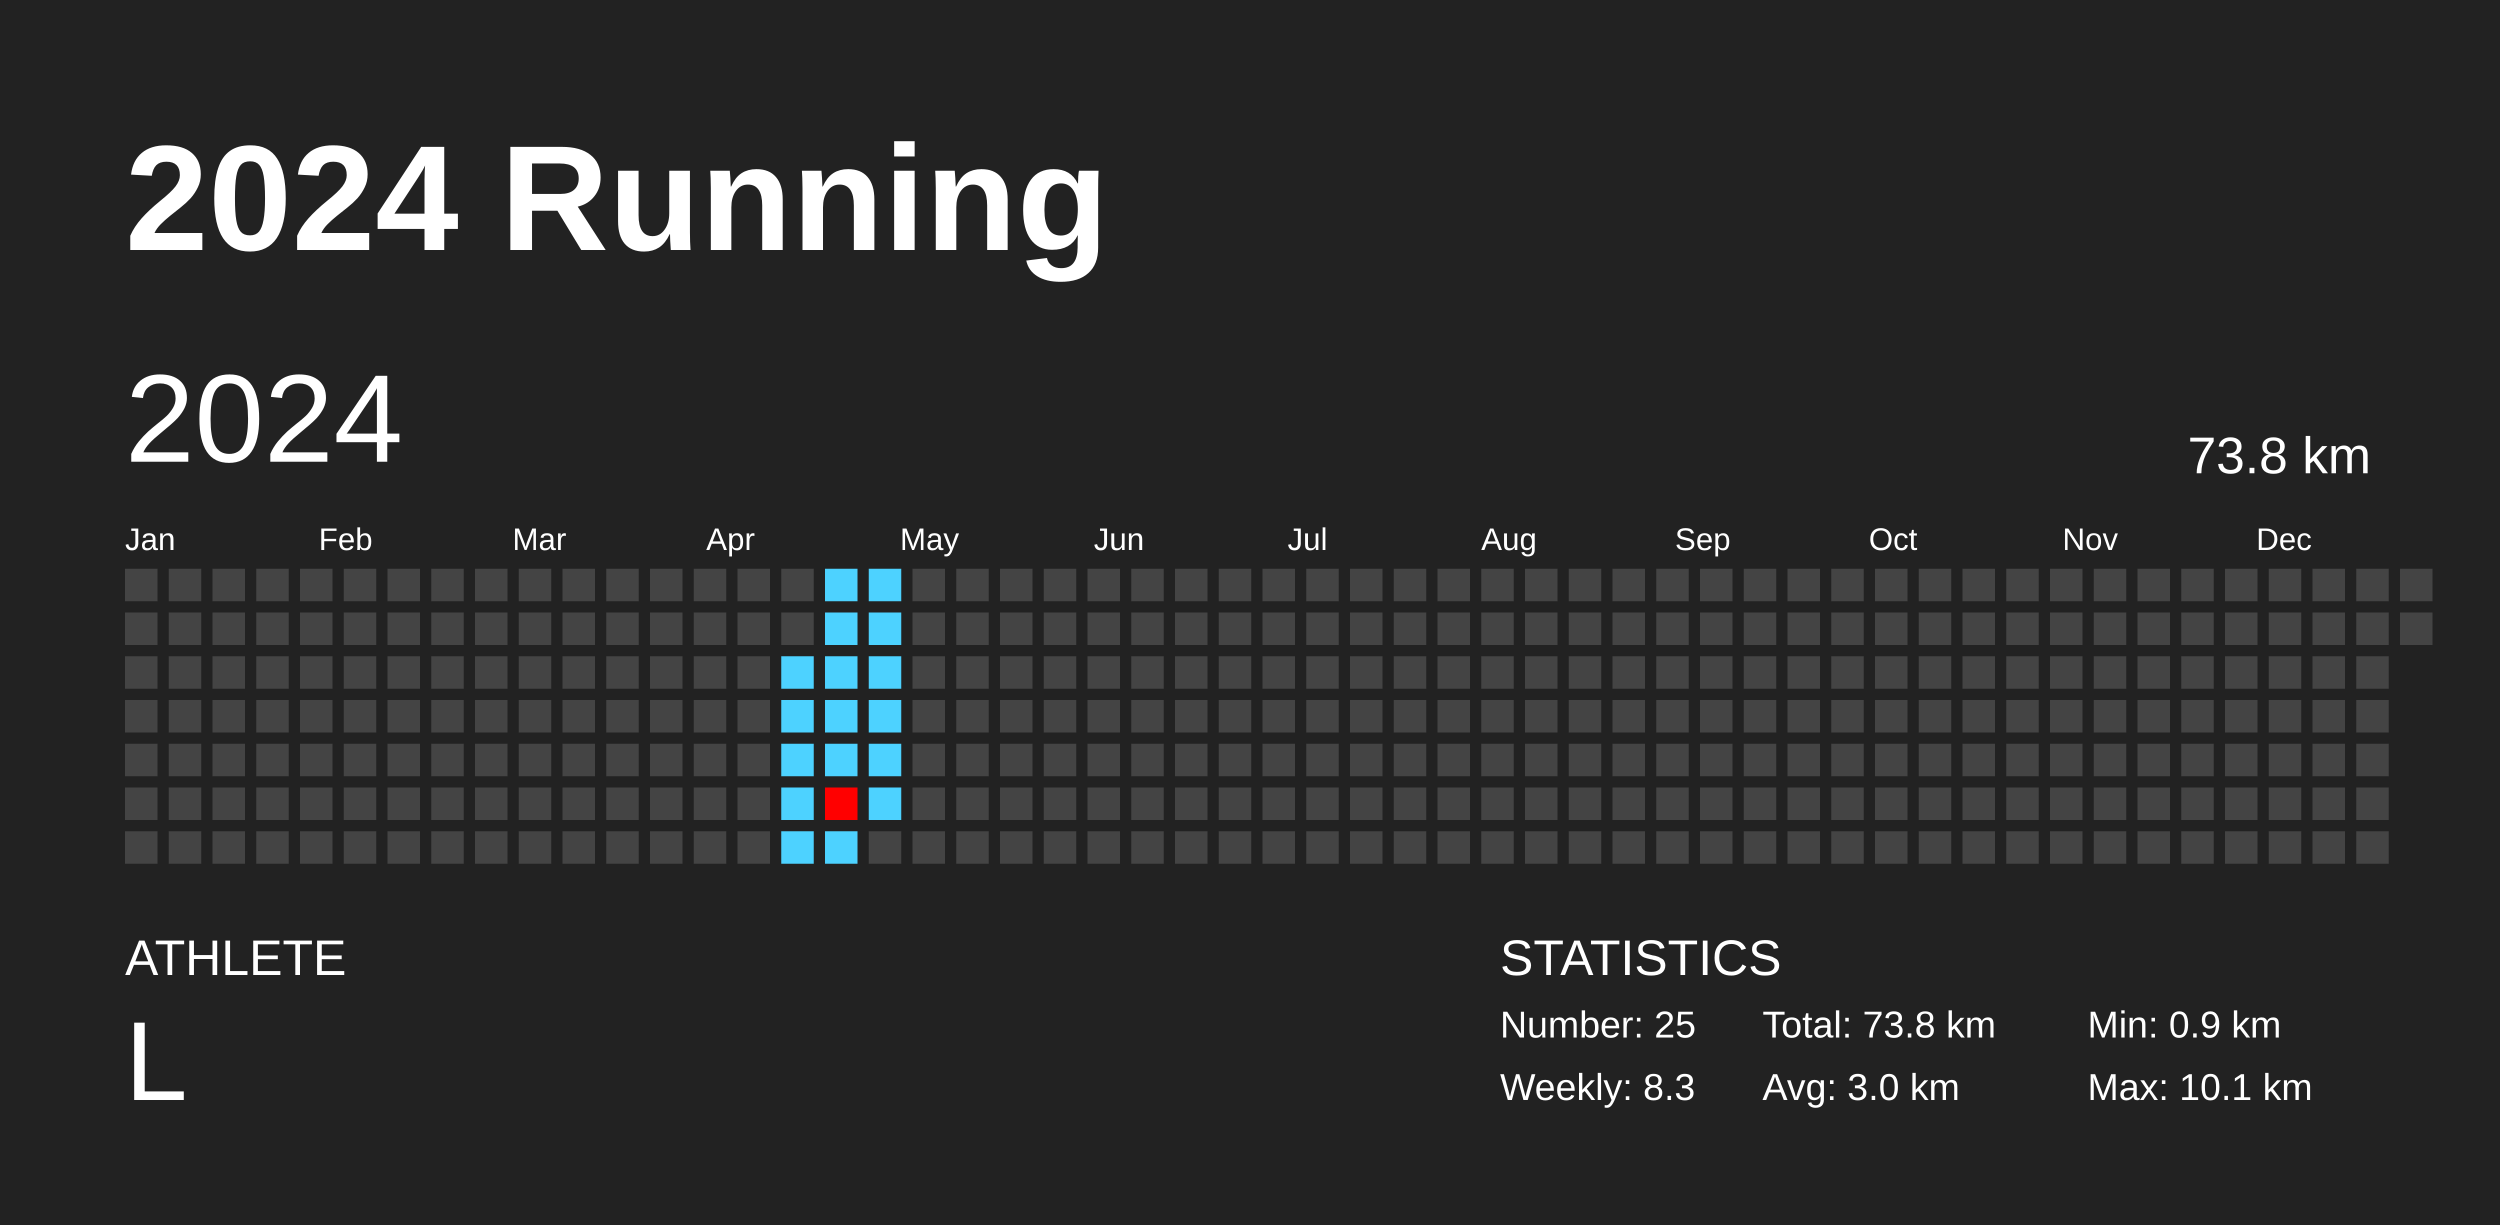
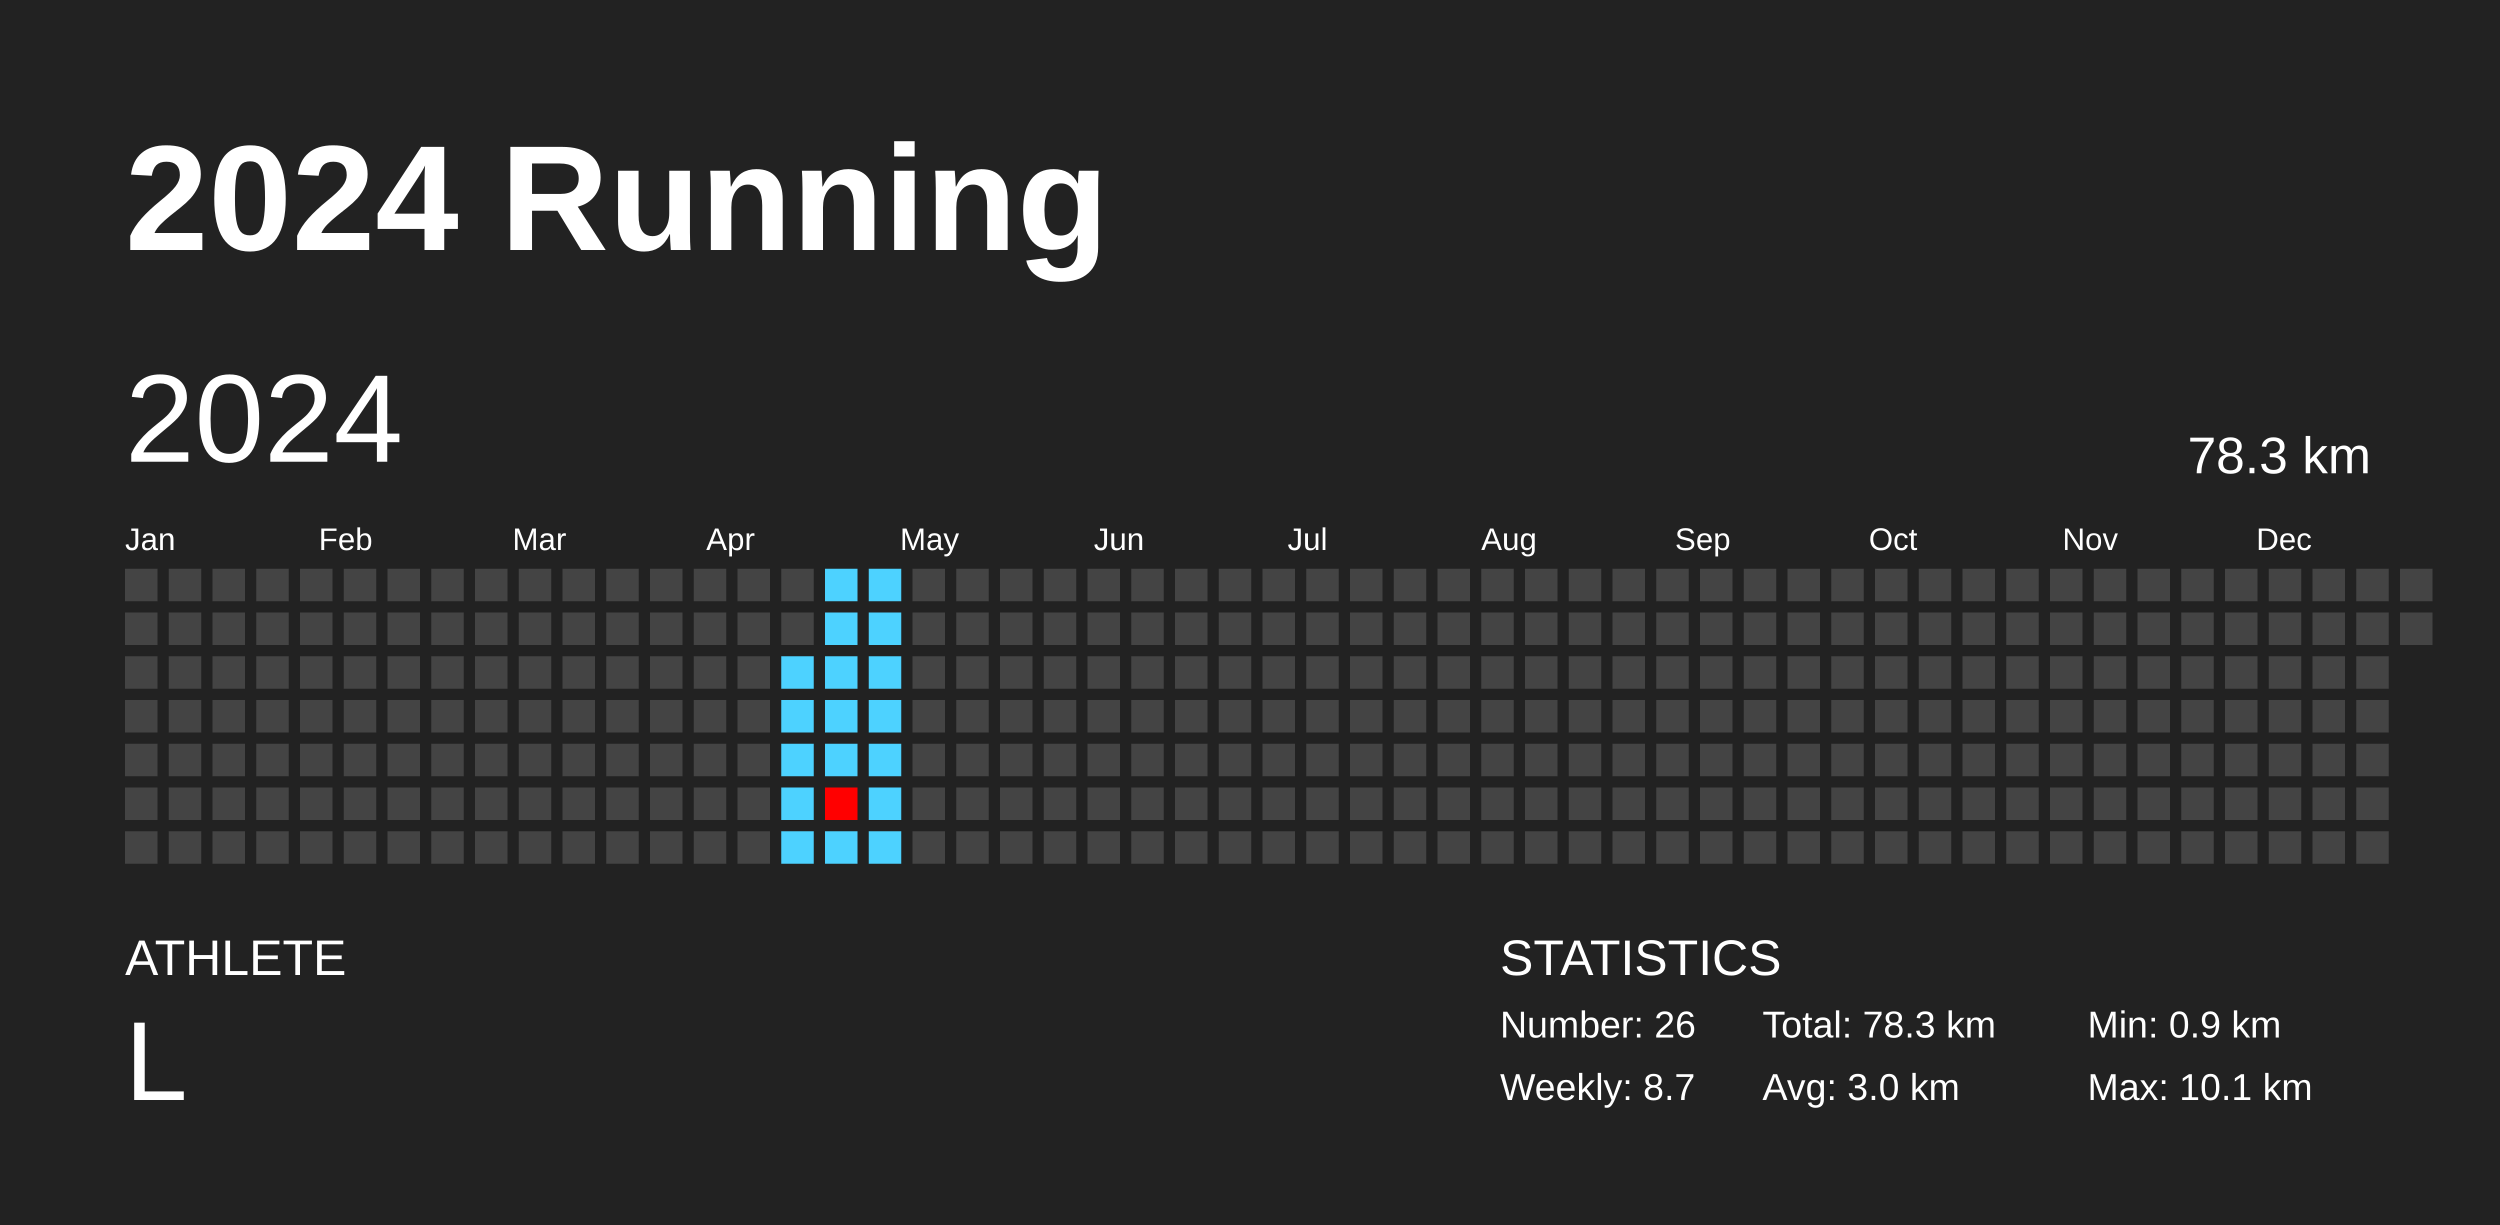
<svg xmlns="http://www.w3.org/2000/svg" baseProfile="full" height="98mm" version="1.1" viewBox="0,0,200,98" width="200mm">
  <defs />
  <rect fill="#222222" height="98" width="200" x="0" y="0" />
  <text fill="#FFFFFF" style="font-size:12px; font-family:Arial; font-weight:bold;" x="10" y="20">2024 Running</text>
  <text fill="#FFFFFF" style="font-size:4px; font-family:Arial" x="10" y="78">ATHLETE</text>
  <text fill="#FFFFFF" style="font-size:9px; font-family:Arial" x="10" y="88">L</text>
  <text fill="#FFFFFF" style="font-size:4px; font-family:Arial" x="120" y="78">STATISTICS</text>
-   <text fill="#FFFFFF" style="font-size:3px; font-family:Arial" x="120" y="83">Number: 25</text>
-   <text fill="#FFFFFF" style="font-size:3px; font-family:Arial" x="120" y="88">Weekly: 8.3</text>
-   <text fill="#FFFFFF" style="font-size:3px; font-family:Arial" x="141" y="83">Total: 73.8 km</text>
+   <text fill="#FFFFFF" style="font-size:3px; font-family:Arial" x="120" y="83">Number: 26</text>
+   <text fill="#FFFFFF" style="font-size:3px; font-family:Arial" x="120" y="88">Weekly: 8.7</text>
+   <text fill="#FFFFFF" style="font-size:3px; font-family:Arial" x="141" y="83">Total: 78.3 km</text>
  <text fill="#FFFFFF" style="font-size:3px; font-family:Arial" x="141" y="88">Avg: 3.0 km</text>
  <text fill="#FFFFFF" style="font-size:3px; font-family:Arial" x="167" y="83">Min: 0.9 km</text>
  <text fill="#FFFFFF" style="font-size:3px; font-family:Arial" x="167" y="88">Max: 10.1 km</text>
  <text dominant-baseline="hanging" fill="#FFFFFF" style="font-size:10.0px; font-family:Arial;" x="10" y="30">2024</text>
-   <text dominant-baseline="hanging" fill="#FFFFFF" style="font-size:4.125px; font-family:Arial;" x="175" y="35">73.8 km</text>
+   <text dominant-baseline="hanging" fill="#FFFFFF" style="font-size:4.125px; font-family:Arial;" x="175" y="35">78.3 km</text>
  <text fill="#FFFFFF" style="font-size:2.5px; font-family:Arial" x="10.0" y="44">Jan</text>
  <text fill="#FFFFFF" style="font-size:2.5px; font-family:Arial" x="25.5" y="44">Feb</text>
  <text fill="#FFFFFF" style="font-size:2.5px; font-family:Arial" x="41.0" y="44">Mar</text>
  <text fill="#FFFFFF" style="font-size:2.5px; font-family:Arial" x="56.5" y="44">Apr</text>
  <text fill="#FFFFFF" style="font-size:2.5px; font-family:Arial" x="72.0" y="44">May</text>
  <text fill="#FFFFFF" style="font-size:2.5px; font-family:Arial" x="87.5" y="44">Jun</text>
  <text fill="#FFFFFF" style="font-size:2.5px; font-family:Arial" x="103.0" y="44">Jul</text>
  <text fill="#FFFFFF" style="font-size:2.5px; font-family:Arial" x="118.5" y="44">Aug</text>
  <text fill="#FFFFFF" style="font-size:2.5px; font-family:Arial" x="134.0" y="44">Sep</text>
  <text fill="#FFFFFF" style="font-size:2.5px; font-family:Arial" x="149.5" y="44">Oct</text>
  <text fill="#FFFFFF" style="font-size:2.5px; font-family:Arial" x="165.0" y="44">Nov</text>
  <text fill="#FFFFFF" style="font-size:2.5px; font-family:Arial" x="180.5" y="44">Dec</text>
  <rect fill="#444444" height="2.6" width="2.6" x="10.0" y="45.5" />
  <rect fill="#444444" height="2.6" width="2.6" x="10.0" y="49.0" />
  <rect fill="#444444" height="2.6" width="2.6" x="10.0" y="52.5" />
  <rect fill="#444444" height="2.6" width="2.6" x="10.0" y="56.0" />
  <rect fill="#444444" height="2.6" width="2.6" x="10.0" y="59.5" />
  <rect fill="#444444" height="2.6" width="2.6" x="10.0" y="63.0" />
  <rect fill="#444444" height="2.6" width="2.6" x="10.0" y="66.5" />
  <rect fill="#444444" height="2.6" width="2.6" x="13.5" y="45.5" />
  <rect fill="#444444" height="2.6" width="2.6" x="13.5" y="49.0" />
  <rect fill="#444444" height="2.6" width="2.6" x="13.5" y="52.5" />
  <rect fill="#444444" height="2.6" width="2.6" x="13.5" y="56.0" />
  <rect fill="#444444" height="2.6" width="2.6" x="13.5" y="59.5" />
  <rect fill="#444444" height="2.6" width="2.6" x="13.5" y="63.0" />
  <rect fill="#444444" height="2.6" width="2.6" x="13.5" y="66.5" />
  <rect fill="#444444" height="2.6" width="2.6" x="17.0" y="45.5" />
  <rect fill="#444444" height="2.6" width="2.6" x="17.0" y="49.0" />
  <rect fill="#444444" height="2.6" width="2.6" x="17.0" y="52.5" />
  <rect fill="#444444" height="2.6" width="2.6" x="17.0" y="56.0" />
  <rect fill="#444444" height="2.6" width="2.6" x="17.0" y="59.5" />
  <rect fill="#444444" height="2.6" width="2.6" x="17.0" y="63.0" />
  <rect fill="#444444" height="2.6" width="2.6" x="17.0" y="66.5" />
  <rect fill="#444444" height="2.6" width="2.6" x="20.5" y="45.5" />
  <rect fill="#444444" height="2.6" width="2.6" x="20.5" y="49.0" />
  <rect fill="#444444" height="2.6" width="2.6" x="20.5" y="52.5" />
  <rect fill="#444444" height="2.6" width="2.6" x="20.5" y="56.0" />
  <rect fill="#444444" height="2.6" width="2.6" x="20.5" y="59.5" />
  <rect fill="#444444" height="2.6" width="2.6" x="20.5" y="63.0" />
  <rect fill="#444444" height="2.6" width="2.6" x="20.5" y="66.5" />
  <rect fill="#444444" height="2.6" width="2.6" x="24.0" y="45.5" />
  <rect fill="#444444" height="2.6" width="2.6" x="24.0" y="49.0" />
  <rect fill="#444444" height="2.6" width="2.6" x="24.0" y="52.5" />
  <rect fill="#444444" height="2.6" width="2.6" x="24.0" y="56.0" />
  <rect fill="#444444" height="2.6" width="2.6" x="24.0" y="59.5" />
  <rect fill="#444444" height="2.6" width="2.6" x="24.0" y="63.0" />
  <rect fill="#444444" height="2.6" width="2.6" x="24.0" y="66.5" />
  <rect fill="#444444" height="2.6" width="2.6" x="27.5" y="45.5" />
  <rect fill="#444444" height="2.6" width="2.6" x="27.5" y="49.0" />
  <rect fill="#444444" height="2.6" width="2.6" x="27.5" y="52.5" />
  <rect fill="#444444" height="2.6" width="2.6" x="27.5" y="56.0" />
  <rect fill="#444444" height="2.6" width="2.6" x="27.5" y="59.5" />
  <rect fill="#444444" height="2.6" width="2.6" x="27.5" y="63.0" />
  <rect fill="#444444" height="2.6" width="2.6" x="27.5" y="66.5" />
  <rect fill="#444444" height="2.6" width="2.6" x="31.0" y="45.5" />
  <rect fill="#444444" height="2.6" width="2.6" x="31.0" y="49.0" />
  <rect fill="#444444" height="2.6" width="2.6" x="31.0" y="52.5" />
  <rect fill="#444444" height="2.6" width="2.6" x="31.0" y="56.0" />
  <rect fill="#444444" height="2.6" width="2.6" x="31.0" y="59.5" />
  <rect fill="#444444" height="2.6" width="2.6" x="31.0" y="63.0" />
  <rect fill="#444444" height="2.6" width="2.6" x="31.0" y="66.5" />
  <rect fill="#444444" height="2.6" width="2.6" x="34.5" y="45.5" />
  <rect fill="#444444" height="2.6" width="2.6" x="34.5" y="49.0" />
  <rect fill="#444444" height="2.6" width="2.6" x="34.5" y="52.5" />
  <rect fill="#444444" height="2.6" width="2.6" x="34.5" y="56.0" />
  <rect fill="#444444" height="2.6" width="2.6" x="34.5" y="59.5" />
  <rect fill="#444444" height="2.6" width="2.6" x="34.5" y="63.0" />
  <rect fill="#444444" height="2.6" width="2.6" x="34.5" y="66.5" />
  <rect fill="#444444" height="2.6" width="2.6" x="38.0" y="45.5" />
  <rect fill="#444444" height="2.6" width="2.6" x="38.0" y="49.0" />
  <rect fill="#444444" height="2.6" width="2.6" x="38.0" y="52.5" />
  <rect fill="#444444" height="2.6" width="2.6" x="38.0" y="56.0" />
  <rect fill="#444444" height="2.6" width="2.6" x="38.0" y="59.5" />
  <rect fill="#444444" height="2.6" width="2.6" x="38.0" y="63.0" />
  <rect fill="#444444" height="2.6" width="2.6" x="38.0" y="66.5" />
  <rect fill="#444444" height="2.6" width="2.6" x="41.5" y="45.5" />
  <rect fill="#444444" height="2.6" width="2.6" x="41.5" y="49.0" />
  <rect fill="#444444" height="2.6" width="2.6" x="41.5" y="52.5" />
  <rect fill="#444444" height="2.6" width="2.6" x="41.5" y="56.0" />
  <rect fill="#444444" height="2.6" width="2.6" x="41.5" y="59.5" />
  <rect fill="#444444" height="2.6" width="2.6" x="41.5" y="63.0" />
  <rect fill="#444444" height="2.6" width="2.6" x="41.5" y="66.5" />
  <rect fill="#444444" height="2.6" width="2.6" x="45.0" y="45.5" />
  <rect fill="#444444" height="2.6" width="2.6" x="45.0" y="49.0" />
  <rect fill="#444444" height="2.6" width="2.6" x="45.0" y="52.5" />
  <rect fill="#444444" height="2.6" width="2.6" x="45.0" y="56.0" />
  <rect fill="#444444" height="2.6" width="2.6" x="45.0" y="59.5" />
  <rect fill="#444444" height="2.6" width="2.6" x="45.0" y="63.0" />
  <rect fill="#444444" height="2.6" width="2.6" x="45.0" y="66.5" />
  <rect fill="#444444" height="2.6" width="2.6" x="48.5" y="45.5" />
  <rect fill="#444444" height="2.6" width="2.6" x="48.5" y="49.0" />
  <rect fill="#444444" height="2.6" width="2.6" x="48.5" y="52.5" />
  <rect fill="#444444" height="2.6" width="2.6" x="48.5" y="56.0" />
  <rect fill="#444444" height="2.6" width="2.6" x="48.5" y="59.5" />
  <rect fill="#444444" height="2.6" width="2.6" x="48.5" y="63.0" />
  <rect fill="#444444" height="2.6" width="2.6" x="48.5" y="66.5" />
  <rect fill="#444444" height="2.6" width="2.6" x="52.0" y="45.5" />
  <rect fill="#444444" height="2.6" width="2.6" x="52.0" y="49.0" />
  <rect fill="#444444" height="2.6" width="2.6" x="52.0" y="52.5" />
  <rect fill="#444444" height="2.6" width="2.6" x="52.0" y="56.0" />
  <rect fill="#444444" height="2.6" width="2.6" x="52.0" y="59.5" />
  <rect fill="#444444" height="2.6" width="2.6" x="52.0" y="63.0" />
  <rect fill="#444444" height="2.6" width="2.6" x="52.0" y="66.5" />
  <rect fill="#444444" height="2.6" width="2.6" x="55.5" y="45.5" />
  <rect fill="#444444" height="2.6" width="2.6" x="55.5" y="49.0" />
  <rect fill="#444444" height="2.6" width="2.6" x="55.5" y="52.5" />
  <rect fill="#444444" height="2.6" width="2.6" x="55.5" y="56.0" />
  <rect fill="#444444" height="2.6" width="2.6" x="55.5" y="59.5" />
  <rect fill="#444444" height="2.6" width="2.6" x="55.5" y="63.0" />
  <rect fill="#444444" height="2.6" width="2.6" x="55.5" y="66.5" />
  <rect fill="#444444" height="2.6" width="2.6" x="59.0" y="45.5" />
  <rect fill="#444444" height="2.6" width="2.6" x="59.0" y="49.0" />
  <rect fill="#444444" height="2.6" width="2.6" x="59.0" y="52.5" />
  <rect fill="#444444" height="2.6" width="2.6" x="59.0" y="56.0" />
  <rect fill="#444444" height="2.6" width="2.6" x="59.0" y="59.5" />
  <rect fill="#444444" height="2.6" width="2.6" x="59.0" y="63.0" />
  <rect fill="#444444" height="2.6" width="2.6" x="59.0" y="66.5" />
  <rect fill="#444444" height="2.6" width="2.6" x="62.5" y="45.5" />
  <rect fill="#444444" height="2.6" width="2.6" x="62.5" y="49.0" />
  <rect fill="#4dd2ff" height="2.6" width="2.6" x="62.5" y="52.5" />
  <rect fill="#4dd2ff" height="2.6" width="2.6" x="62.5" y="56.0" />
  <rect fill="#4dd2ff" height="2.6" width="2.6" x="62.5" y="59.5" />
  <rect fill="#4dd2ff" height="2.6" width="2.6" x="62.5" y="63.0" />
  <rect fill="#4dd2ff" height="2.6" width="2.6" x="62.5" y="66.5" />
  <rect fill="#4dd2ff" height="2.6" width="2.6" x="66.0" y="45.5" />
  <rect fill="#4dd2ff" height="2.6" width="2.6" x="66.0" y="49.0" />
  <rect fill="#4dd2ff" height="2.6" width="2.6" x="66.0" y="52.5" />
  <rect fill="#4dd2ff" height="2.6" width="2.6" x="66.0" y="56.0" />
  <rect fill="#4dd2ff" height="2.6" width="2.6" x="66.0" y="59.5" />
  <rect fill="#ff0000" height="2.6" width="2.6" x="66.0" y="63.0" />
  <rect fill="#4dd2ff" height="2.6" width="2.6" x="66.0" y="66.5" />
  <rect fill="#4dd2ff" height="2.6" width="2.6" x="69.5" y="45.5" />
  <rect fill="#4dd2ff" height="2.6" width="2.6" x="69.5" y="49.0" />
  <rect fill="#4dd2ff" height="2.6" width="2.6" x="69.5" y="52.5" />
  <rect fill="#4dd2ff" height="2.6" width="2.6" x="69.5" y="56.0" />
  <rect fill="#4dd2ff" height="2.6" width="2.6" x="69.5" y="59.5" />
  <rect fill="#4dd2ff" height="2.6" width="2.6" x="69.5" y="63.0" />
-   <rect fill="#444444" height="2.6" width="2.6" x="69.5" y="66.5" />
+   <rect fill="#4dd2ff" height="2.6" width="2.6" x="69.5" y="66.5" />
  <rect fill="#444444" height="2.6" width="2.6" x="73.0" y="45.5" />
  <rect fill="#444444" height="2.6" width="2.6" x="73.0" y="49.0" />
  <rect fill="#444444" height="2.6" width="2.6" x="73.0" y="52.5" />
  <rect fill="#444444" height="2.6" width="2.6" x="73.0" y="56.0" />
  <rect fill="#444444" height="2.6" width="2.6" x="73.0" y="59.5" />
  <rect fill="#444444" height="2.6" width="2.6" x="73.0" y="63.0" />
  <rect fill="#444444" height="2.6" width="2.6" x="73.0" y="66.5" />
  <rect fill="#444444" height="2.6" width="2.6" x="76.5" y="45.5" />
  <rect fill="#444444" height="2.6" width="2.6" x="76.5" y="49.0" />
  <rect fill="#444444" height="2.6" width="2.6" x="76.5" y="52.5" />
  <rect fill="#444444" height="2.6" width="2.6" x="76.5" y="56.0" />
  <rect fill="#444444" height="2.6" width="2.6" x="76.5" y="59.5" />
  <rect fill="#444444" height="2.6" width="2.6" x="76.5" y="63.0" />
  <rect fill="#444444" height="2.6" width="2.6" x="76.5" y="66.5" />
  <rect fill="#444444" height="2.6" width="2.6" x="80.0" y="45.5" />
  <rect fill="#444444" height="2.6" width="2.6" x="80.0" y="49.0" />
  <rect fill="#444444" height="2.6" width="2.6" x="80.0" y="52.5" />
  <rect fill="#444444" height="2.6" width="2.6" x="80.0" y="56.0" />
  <rect fill="#444444" height="2.6" width="2.6" x="80.0" y="59.5" />
  <rect fill="#444444" height="2.6" width="2.6" x="80.0" y="63.0" />
  <rect fill="#444444" height="2.6" width="2.6" x="80.0" y="66.5" />
  <rect fill="#444444" height="2.6" width="2.6" x="83.5" y="45.5" />
  <rect fill="#444444" height="2.6" width="2.6" x="83.5" y="49.0" />
  <rect fill="#444444" height="2.6" width="2.6" x="83.5" y="52.5" />
  <rect fill="#444444" height="2.6" width="2.6" x="83.5" y="56.0" />
  <rect fill="#444444" height="2.6" width="2.6" x="83.5" y="59.5" />
  <rect fill="#444444" height="2.6" width="2.6" x="83.5" y="63.0" />
  <rect fill="#444444" height="2.6" width="2.6" x="83.5" y="66.5" />
  <rect fill="#444444" height="2.6" width="2.6" x="87.0" y="45.5" />
  <rect fill="#444444" height="2.6" width="2.6" x="87.0" y="49.0" />
  <rect fill="#444444" height="2.6" width="2.6" x="87.0" y="52.5" />
  <rect fill="#444444" height="2.6" width="2.6" x="87.0" y="56.0" />
  <rect fill="#444444" height="2.6" width="2.6" x="87.0" y="59.5" />
  <rect fill="#444444" height="2.6" width="2.6" x="87.0" y="63.0" />
  <rect fill="#444444" height="2.6" width="2.6" x="87.0" y="66.5" />
  <rect fill="#444444" height="2.6" width="2.6" x="90.5" y="45.5" />
  <rect fill="#444444" height="2.6" width="2.6" x="90.5" y="49.0" />
  <rect fill="#444444" height="2.6" width="2.6" x="90.5" y="52.5" />
  <rect fill="#444444" height="2.6" width="2.6" x="90.5" y="56.0" />
  <rect fill="#444444" height="2.6" width="2.6" x="90.5" y="59.5" />
  <rect fill="#444444" height="2.6" width="2.6" x="90.5" y="63.0" />
  <rect fill="#444444" height="2.6" width="2.6" x="90.5" y="66.5" />
  <rect fill="#444444" height="2.6" width="2.6" x="94.0" y="45.5" />
  <rect fill="#444444" height="2.6" width="2.6" x="94.0" y="49.0" />
  <rect fill="#444444" height="2.6" width="2.6" x="94.0" y="52.5" />
  <rect fill="#444444" height="2.6" width="2.6" x="94.0" y="56.0" />
  <rect fill="#444444" height="2.6" width="2.6" x="94.0" y="59.5" />
  <rect fill="#444444" height="2.6" width="2.6" x="94.0" y="63.0" />
  <rect fill="#444444" height="2.6" width="2.6" x="94.0" y="66.5" />
  <rect fill="#444444" height="2.6" width="2.6" x="97.5" y="45.5" />
  <rect fill="#444444" height="2.6" width="2.6" x="97.5" y="49.0" />
  <rect fill="#444444" height="2.6" width="2.6" x="97.5" y="52.5" />
  <rect fill="#444444" height="2.6" width="2.6" x="97.5" y="56.0" />
  <rect fill="#444444" height="2.6" width="2.6" x="97.5" y="59.5" />
  <rect fill="#444444" height="2.6" width="2.6" x="97.5" y="63.0" />
  <rect fill="#444444" height="2.6" width="2.6" x="97.5" y="66.5" />
  <rect fill="#444444" height="2.6" width="2.6" x="101.0" y="45.5" />
  <rect fill="#444444" height="2.6" width="2.6" x="101.0" y="49.0" />
  <rect fill="#444444" height="2.6" width="2.6" x="101.0" y="52.5" />
  <rect fill="#444444" height="2.6" width="2.6" x="101.0" y="56.0" />
  <rect fill="#444444" height="2.6" width="2.6" x="101.0" y="59.5" />
  <rect fill="#444444" height="2.6" width="2.6" x="101.0" y="63.0" />
  <rect fill="#444444" height="2.6" width="2.6" x="101.0" y="66.5" />
  <rect fill="#444444" height="2.6" width="2.6" x="104.5" y="45.5" />
  <rect fill="#444444" height="2.6" width="2.6" x="104.5" y="49.0" />
  <rect fill="#444444" height="2.6" width="2.6" x="104.5" y="52.5" />
  <rect fill="#444444" height="2.6" width="2.6" x="104.5" y="56.0" />
  <rect fill="#444444" height="2.6" width="2.6" x="104.5" y="59.5" />
  <rect fill="#444444" height="2.6" width="2.6" x="104.5" y="63.0" />
  <rect fill="#444444" height="2.6" width="2.6" x="104.5" y="66.5" />
  <rect fill="#444444" height="2.6" width="2.6" x="108.0" y="45.5" />
  <rect fill="#444444" height="2.6" width="2.6" x="108.0" y="49.0" />
  <rect fill="#444444" height="2.6" width="2.6" x="108.0" y="52.5" />
  <rect fill="#444444" height="2.6" width="2.6" x="108.0" y="56.0" />
  <rect fill="#444444" height="2.6" width="2.6" x="108.0" y="59.5" />
  <rect fill="#444444" height="2.6" width="2.6" x="108.0" y="63.0" />
  <rect fill="#444444" height="2.6" width="2.6" x="108.0" y="66.5" />
  <rect fill="#444444" height="2.6" width="2.6" x="111.5" y="45.5" />
  <rect fill="#444444" height="2.6" width="2.6" x="111.5" y="49.0" />
  <rect fill="#444444" height="2.6" width="2.6" x="111.5" y="52.5" />
  <rect fill="#444444" height="2.6" width="2.6" x="111.5" y="56.0" />
  <rect fill="#444444" height="2.6" width="2.6" x="111.5" y="59.5" />
  <rect fill="#444444" height="2.6" width="2.6" x="111.5" y="63.0" />
  <rect fill="#444444" height="2.6" width="2.6" x="111.5" y="66.5" />
  <rect fill="#444444" height="2.6" width="2.6" x="115.0" y="45.5" />
  <rect fill="#444444" height="2.6" width="2.6" x="115.0" y="49.0" />
  <rect fill="#444444" height="2.6" width="2.6" x="115.0" y="52.5" />
  <rect fill="#444444" height="2.6" width="2.6" x="115.0" y="56.0" />
  <rect fill="#444444" height="2.6" width="2.6" x="115.0" y="59.5" />
  <rect fill="#444444" height="2.6" width="2.6" x="115.0" y="63.0" />
  <rect fill="#444444" height="2.6" width="2.6" x="115.0" y="66.5" />
  <rect fill="#444444" height="2.6" width="2.6" x="118.5" y="45.5" />
  <rect fill="#444444" height="2.6" width="2.6" x="118.5" y="49.0" />
  <rect fill="#444444" height="2.6" width="2.6" x="118.5" y="52.5" />
  <rect fill="#444444" height="2.6" width="2.6" x="118.5" y="56.0" />
  <rect fill="#444444" height="2.6" width="2.6" x="118.5" y="59.5" />
  <rect fill="#444444" height="2.6" width="2.6" x="118.5" y="63.0" />
  <rect fill="#444444" height="2.6" width="2.6" x="118.5" y="66.5" />
  <rect fill="#444444" height="2.6" width="2.6" x="122.0" y="45.5" />
  <rect fill="#444444" height="2.6" width="2.6" x="122.0" y="49.0" />
  <rect fill="#444444" height="2.6" width="2.6" x="122.0" y="52.5" />
  <rect fill="#444444" height="2.6" width="2.6" x="122.0" y="56.0" />
  <rect fill="#444444" height="2.6" width="2.6" x="122.0" y="59.5" />
  <rect fill="#444444" height="2.6" width="2.6" x="122.0" y="63.0" />
  <rect fill="#444444" height="2.6" width="2.6" x="122.0" y="66.5" />
  <rect fill="#444444" height="2.6" width="2.6" x="125.5" y="45.5" />
  <rect fill="#444444" height="2.6" width="2.6" x="125.5" y="49.0" />
  <rect fill="#444444" height="2.6" width="2.6" x="125.5" y="52.5" />
  <rect fill="#444444" height="2.6" width="2.6" x="125.5" y="56.0" />
  <rect fill="#444444" height="2.6" width="2.6" x="125.5" y="59.5" />
  <rect fill="#444444" height="2.6" width="2.6" x="125.5" y="63.0" />
  <rect fill="#444444" height="2.6" width="2.6" x="125.5" y="66.5" />
  <rect fill="#444444" height="2.6" width="2.6" x="129.0" y="45.5" />
  <rect fill="#444444" height="2.6" width="2.6" x="129.0" y="49.0" />
  <rect fill="#444444" height="2.6" width="2.6" x="129.0" y="52.5" />
  <rect fill="#444444" height="2.6" width="2.6" x="129.0" y="56.0" />
  <rect fill="#444444" height="2.6" width="2.6" x="129.0" y="59.5" />
  <rect fill="#444444" height="2.6" width="2.6" x="129.0" y="63.0" />
  <rect fill="#444444" height="2.6" width="2.6" x="129.0" y="66.5" />
  <rect fill="#444444" height="2.6" width="2.6" x="132.5" y="45.5" />
  <rect fill="#444444" height="2.6" width="2.6" x="132.5" y="49.0" />
  <rect fill="#444444" height="2.6" width="2.6" x="132.5" y="52.5" />
  <rect fill="#444444" height="2.6" width="2.6" x="132.5" y="56.0" />
  <rect fill="#444444" height="2.6" width="2.6" x="132.5" y="59.5" />
  <rect fill="#444444" height="2.6" width="2.6" x="132.5" y="63.0" />
  <rect fill="#444444" height="2.6" width="2.6" x="132.5" y="66.5" />
  <rect fill="#444444" height="2.6" width="2.6" x="136.0" y="45.5" />
  <rect fill="#444444" height="2.6" width="2.6" x="136.0" y="49.0" />
  <rect fill="#444444" height="2.6" width="2.6" x="136.0" y="52.5" />
  <rect fill="#444444" height="2.6" width="2.6" x="136.0" y="56.0" />
  <rect fill="#444444" height="2.6" width="2.6" x="136.0" y="59.5" />
  <rect fill="#444444" height="2.6" width="2.6" x="136.0" y="63.0" />
  <rect fill="#444444" height="2.6" width="2.6" x="136.0" y="66.5" />
  <rect fill="#444444" height="2.6" width="2.6" x="139.5" y="45.5" />
  <rect fill="#444444" height="2.6" width="2.6" x="139.5" y="49.0" />
  <rect fill="#444444" height="2.6" width="2.6" x="139.5" y="52.5" />
  <rect fill="#444444" height="2.6" width="2.6" x="139.5" y="56.0" />
  <rect fill="#444444" height="2.6" width="2.6" x="139.5" y="59.5" />
  <rect fill="#444444" height="2.6" width="2.6" x="139.5" y="63.0" />
  <rect fill="#444444" height="2.6" width="2.6" x="139.5" y="66.5" />
  <rect fill="#444444" height="2.6" width="2.6" x="143.0" y="45.5" />
  <rect fill="#444444" height="2.6" width="2.6" x="143.0" y="49.0" />
  <rect fill="#444444" height="2.6" width="2.6" x="143.0" y="52.5" />
  <rect fill="#444444" height="2.6" width="2.6" x="143.0" y="56.0" />
  <rect fill="#444444" height="2.6" width="2.6" x="143.0" y="59.5" />
  <rect fill="#444444" height="2.6" width="2.6" x="143.0" y="63.0" />
  <rect fill="#444444" height="2.6" width="2.6" x="143.0" y="66.5" />
  <rect fill="#444444" height="2.6" width="2.6" x="146.5" y="45.5" />
  <rect fill="#444444" height="2.6" width="2.6" x="146.5" y="49.0" />
  <rect fill="#444444" height="2.6" width="2.6" x="146.5" y="52.5" />
  <rect fill="#444444" height="2.6" width="2.6" x="146.5" y="56.0" />
  <rect fill="#444444" height="2.6" width="2.6" x="146.5" y="59.5" />
  <rect fill="#444444" height="2.6" width="2.6" x="146.5" y="63.0" />
  <rect fill="#444444" height="2.6" width="2.6" x="146.5" y="66.5" />
  <rect fill="#444444" height="2.6" width="2.6" x="150.0" y="45.5" />
  <rect fill="#444444" height="2.6" width="2.6" x="150.0" y="49.0" />
  <rect fill="#444444" height="2.6" width="2.6" x="150.0" y="52.5" />
  <rect fill="#444444" height="2.6" width="2.6" x="150.0" y="56.0" />
  <rect fill="#444444" height="2.6" width="2.6" x="150.0" y="59.5" />
  <rect fill="#444444" height="2.6" width="2.6" x="150.0" y="63.0" />
  <rect fill="#444444" height="2.6" width="2.6" x="150.0" y="66.5" />
  <rect fill="#444444" height="2.6" width="2.6" x="153.5" y="45.5" />
  <rect fill="#444444" height="2.6" width="2.6" x="153.5" y="49.0" />
  <rect fill="#444444" height="2.6" width="2.6" x="153.5" y="52.5" />
  <rect fill="#444444" height="2.6" width="2.6" x="153.5" y="56.0" />
  <rect fill="#444444" height="2.6" width="2.6" x="153.5" y="59.5" />
  <rect fill="#444444" height="2.6" width="2.6" x="153.5" y="63.0" />
  <rect fill="#444444" height="2.6" width="2.6" x="153.5" y="66.5" />
  <rect fill="#444444" height="2.6" width="2.6" x="157.0" y="45.5" />
  <rect fill="#444444" height="2.6" width="2.6" x="157.0" y="49.0" />
  <rect fill="#444444" height="2.6" width="2.6" x="157.0" y="52.5" />
  <rect fill="#444444" height="2.6" width="2.6" x="157.0" y="56.0" />
  <rect fill="#444444" height="2.6" width="2.6" x="157.0" y="59.5" />
  <rect fill="#444444" height="2.6" width="2.6" x="157.0" y="63.0" />
  <rect fill="#444444" height="2.6" width="2.6" x="157.0" y="66.5" />
  <rect fill="#444444" height="2.6" width="2.6" x="160.5" y="45.5" />
  <rect fill="#444444" height="2.6" width="2.6" x="160.5" y="49.0" />
  <rect fill="#444444" height="2.6" width="2.6" x="160.5" y="52.5" />
  <rect fill="#444444" height="2.6" width="2.6" x="160.5" y="56.0" />
  <rect fill="#444444" height="2.6" width="2.6" x="160.5" y="59.5" />
  <rect fill="#444444" height="2.6" width="2.6" x="160.5" y="63.0" />
  <rect fill="#444444" height="2.6" width="2.6" x="160.5" y="66.5" />
  <rect fill="#444444" height="2.6" width="2.6" x="164.0" y="45.5" />
  <rect fill="#444444" height="2.6" width="2.6" x="164.0" y="49.0" />
  <rect fill="#444444" height="2.6" width="2.6" x="164.0" y="52.5" />
  <rect fill="#444444" height="2.6" width="2.6" x="164.0" y="56.0" />
  <rect fill="#444444" height="2.6" width="2.6" x="164.0" y="59.5" />
  <rect fill="#444444" height="2.6" width="2.6" x="164.0" y="63.0" />
  <rect fill="#444444" height="2.6" width="2.6" x="164.0" y="66.5" />
  <rect fill="#444444" height="2.6" width="2.6" x="167.5" y="45.5" />
  <rect fill="#444444" height="2.6" width="2.6" x="167.5" y="49.0" />
  <rect fill="#444444" height="2.6" width="2.6" x="167.5" y="52.5" />
  <rect fill="#444444" height="2.6" width="2.6" x="167.5" y="56.0" />
  <rect fill="#444444" height="2.6" width="2.6" x="167.5" y="59.5" />
  <rect fill="#444444" height="2.6" width="2.6" x="167.5" y="63.0" />
  <rect fill="#444444" height="2.6" width="2.6" x="167.5" y="66.5" />
  <rect fill="#444444" height="2.6" width="2.6" x="171.0" y="45.5" />
  <rect fill="#444444" height="2.6" width="2.6" x="171.0" y="49.0" />
  <rect fill="#444444" height="2.6" width="2.6" x="171.0" y="52.5" />
  <rect fill="#444444" height="2.6" width="2.6" x="171.0" y="56.0" />
  <rect fill="#444444" height="2.6" width="2.6" x="171.0" y="59.5" />
  <rect fill="#444444" height="2.6" width="2.6" x="171.0" y="63.0" />
  <rect fill="#444444" height="2.6" width="2.6" x="171.0" y="66.5" />
  <rect fill="#444444" height="2.6" width="2.6" x="174.5" y="45.5" />
  <rect fill="#444444" height="2.6" width="2.6" x="174.5" y="49.0" />
  <rect fill="#444444" height="2.6" width="2.6" x="174.5" y="52.5" />
  <rect fill="#444444" height="2.6" width="2.6" x="174.5" y="56.0" />
  <rect fill="#444444" height="2.6" width="2.6" x="174.5" y="59.5" />
  <rect fill="#444444" height="2.6" width="2.6" x="174.5" y="63.0" />
  <rect fill="#444444" height="2.6" width="2.6" x="174.5" y="66.5" />
  <rect fill="#444444" height="2.6" width="2.6" x="178.0" y="45.5" />
  <rect fill="#444444" height="2.6" width="2.6" x="178.0" y="49.0" />
  <rect fill="#444444" height="2.6" width="2.6" x="178.0" y="52.5" />
  <rect fill="#444444" height="2.6" width="2.6" x="178.0" y="56.0" />
  <rect fill="#444444" height="2.6" width="2.6" x="178.0" y="59.5" />
  <rect fill="#444444" height="2.6" width="2.6" x="178.0" y="63.0" />
  <rect fill="#444444" height="2.6" width="2.6" x="178.0" y="66.5" />
  <rect fill="#444444" height="2.6" width="2.6" x="181.5" y="45.5" />
  <rect fill="#444444" height="2.6" width="2.6" x="181.5" y="49.0" />
  <rect fill="#444444" height="2.6" width="2.6" x="181.5" y="52.5" />
  <rect fill="#444444" height="2.6" width="2.6" x="181.5" y="56.0" />
  <rect fill="#444444" height="2.6" width="2.6" x="181.5" y="59.5" />
  <rect fill="#444444" height="2.6" width="2.6" x="181.5" y="63.0" />
  <rect fill="#444444" height="2.6" width="2.6" x="181.5" y="66.5" />
  <rect fill="#444444" height="2.6" width="2.6" x="185.0" y="45.5" />
  <rect fill="#444444" height="2.6" width="2.6" x="185.0" y="49.0" />
  <rect fill="#444444" height="2.6" width="2.6" x="185.0" y="52.5" />
  <rect fill="#444444" height="2.6" width="2.6" x="185.0" y="56.0" />
  <rect fill="#444444" height="2.6" width="2.6" x="185.0" y="59.5" />
  <rect fill="#444444" height="2.6" width="2.6" x="185.0" y="63.0" />
  <rect fill="#444444" height="2.6" width="2.6" x="185.0" y="66.5" />
  <rect fill="#444444" height="2.6" width="2.6" x="188.5" y="45.5" />
  <rect fill="#444444" height="2.6" width="2.6" x="188.5" y="49.0" />
  <rect fill="#444444" height="2.6" width="2.6" x="188.5" y="52.5" />
  <rect fill="#444444" height="2.6" width="2.6" x="188.5" y="56.0" />
  <rect fill="#444444" height="2.6" width="2.6" x="188.5" y="59.5" />
  <rect fill="#444444" height="2.6" width="2.6" x="188.5" y="63.0" />
  <rect fill="#444444" height="2.6" width="2.6" x="188.5" y="66.5" />
  <rect fill="#444444" height="2.6" width="2.6" x="192.0" y="45.5" />
  <rect fill="#444444" height="2.6" width="2.6" x="192.0" y="49.0" />
</svg>
